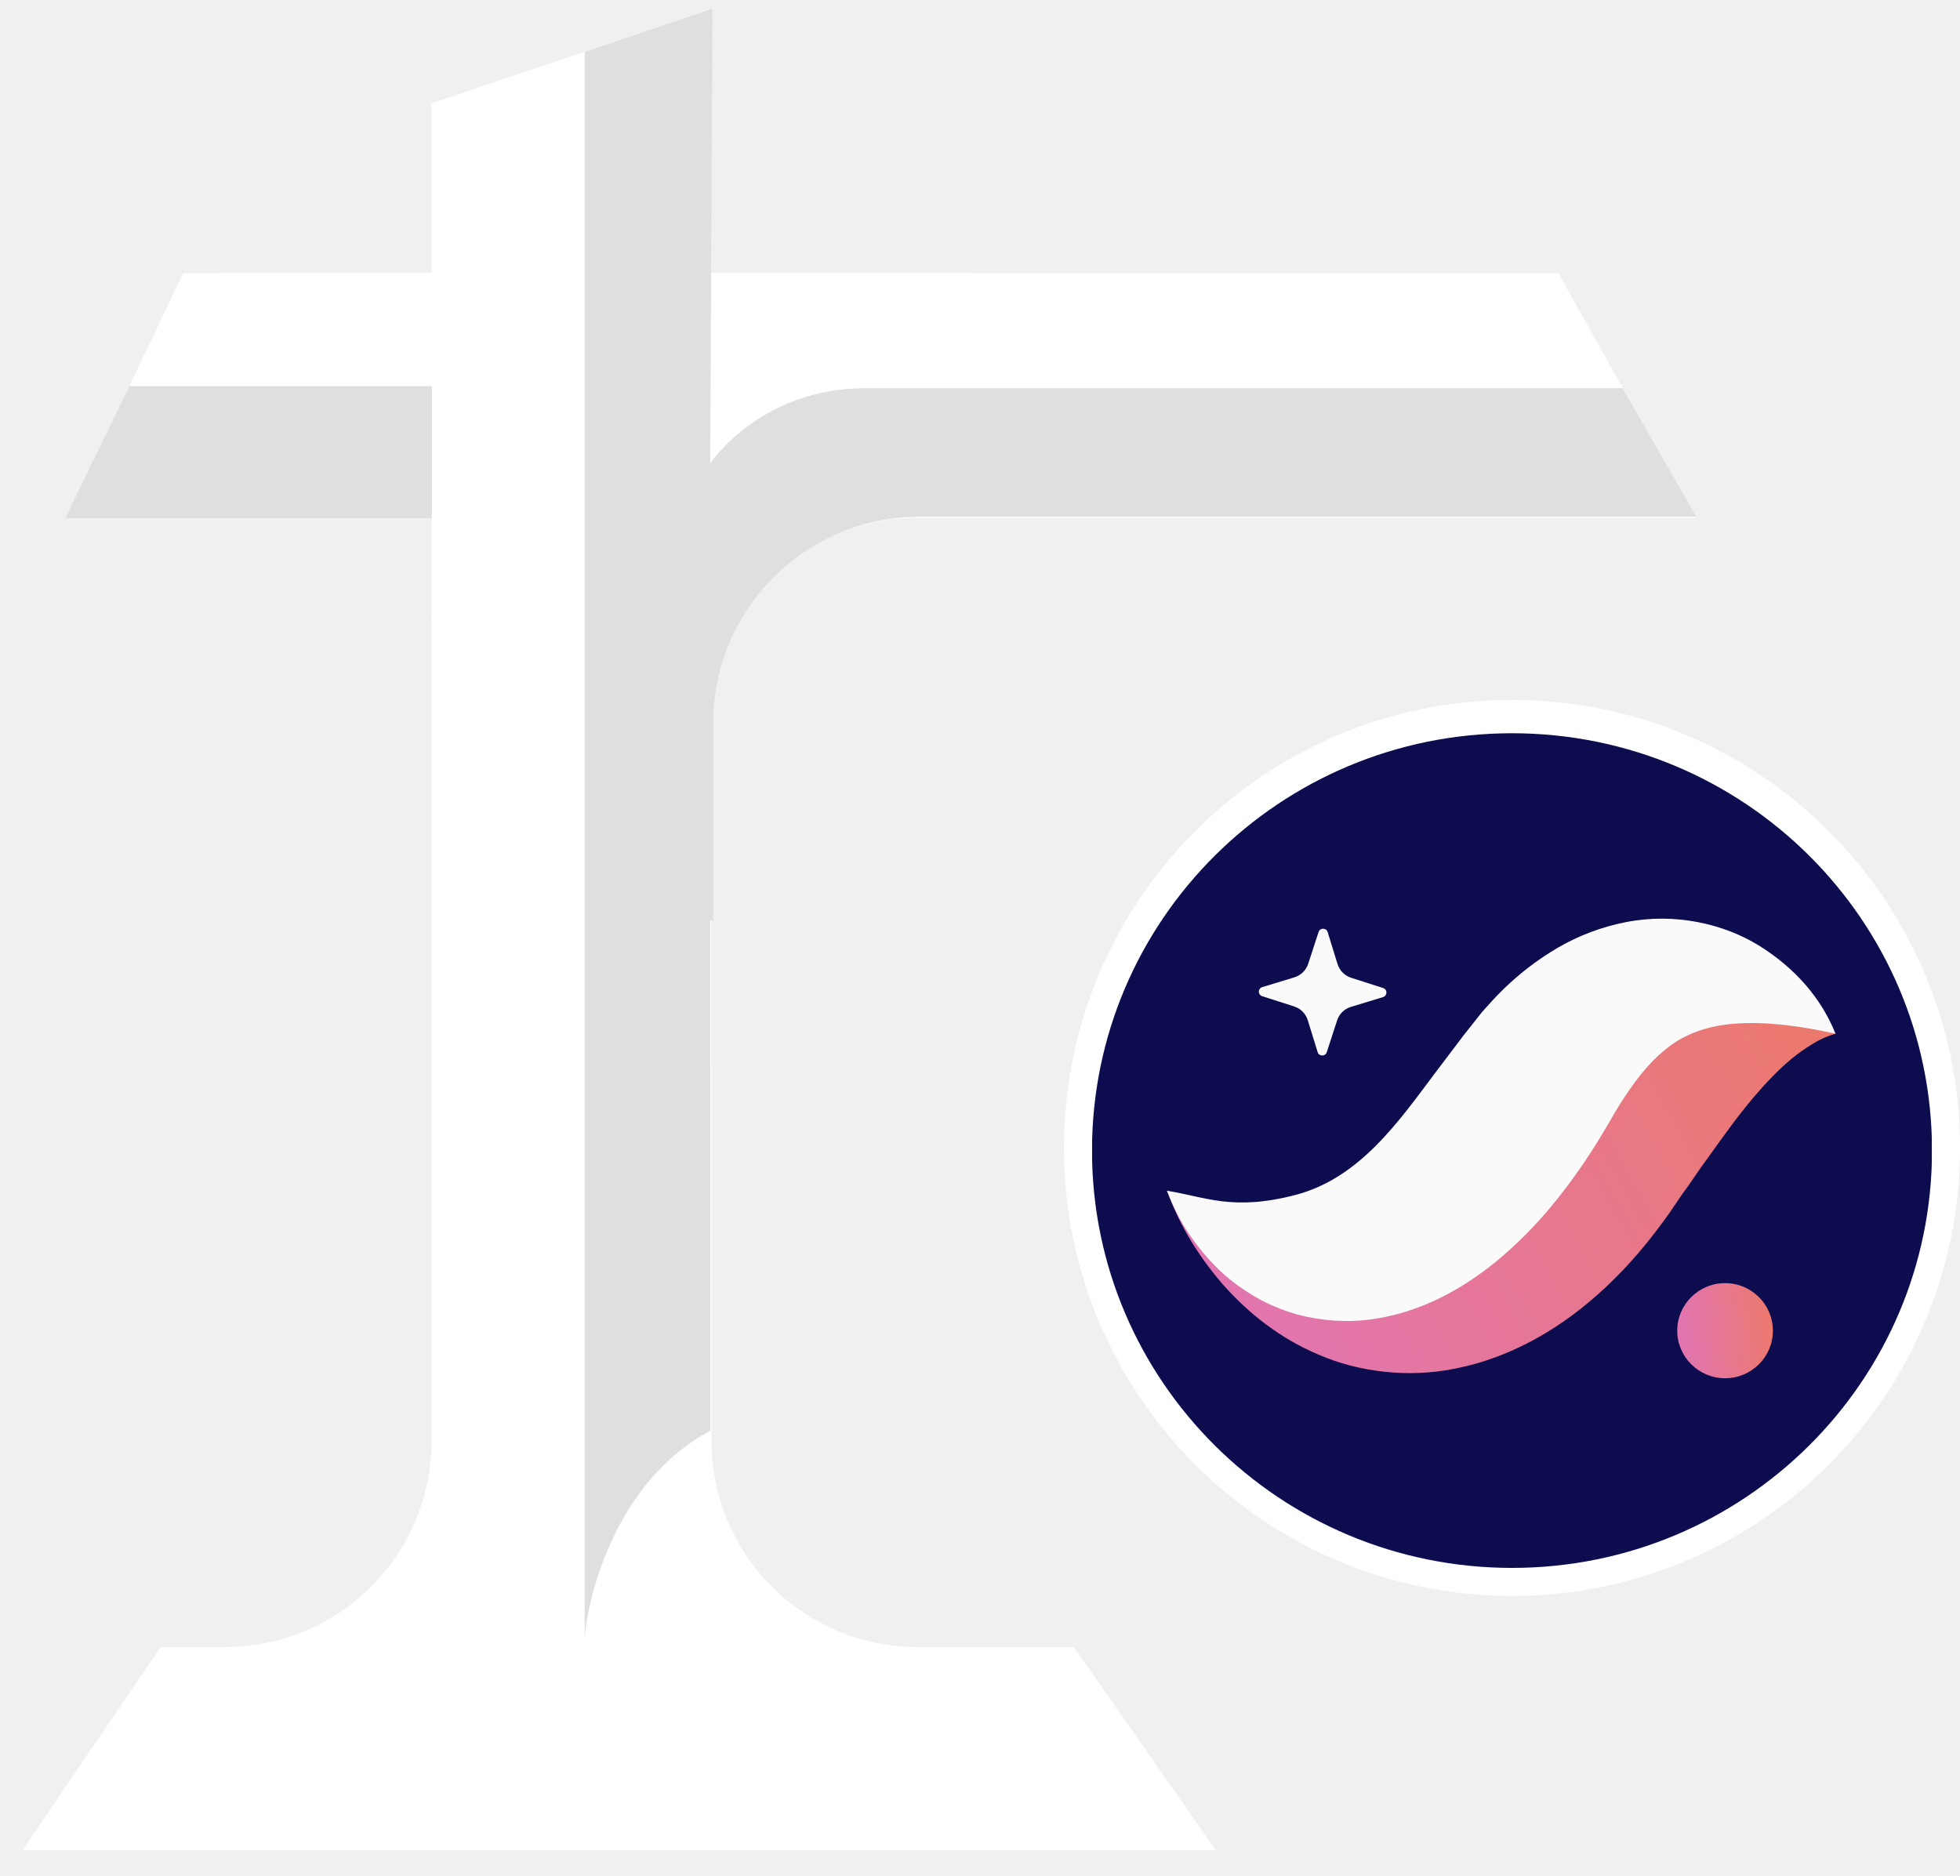
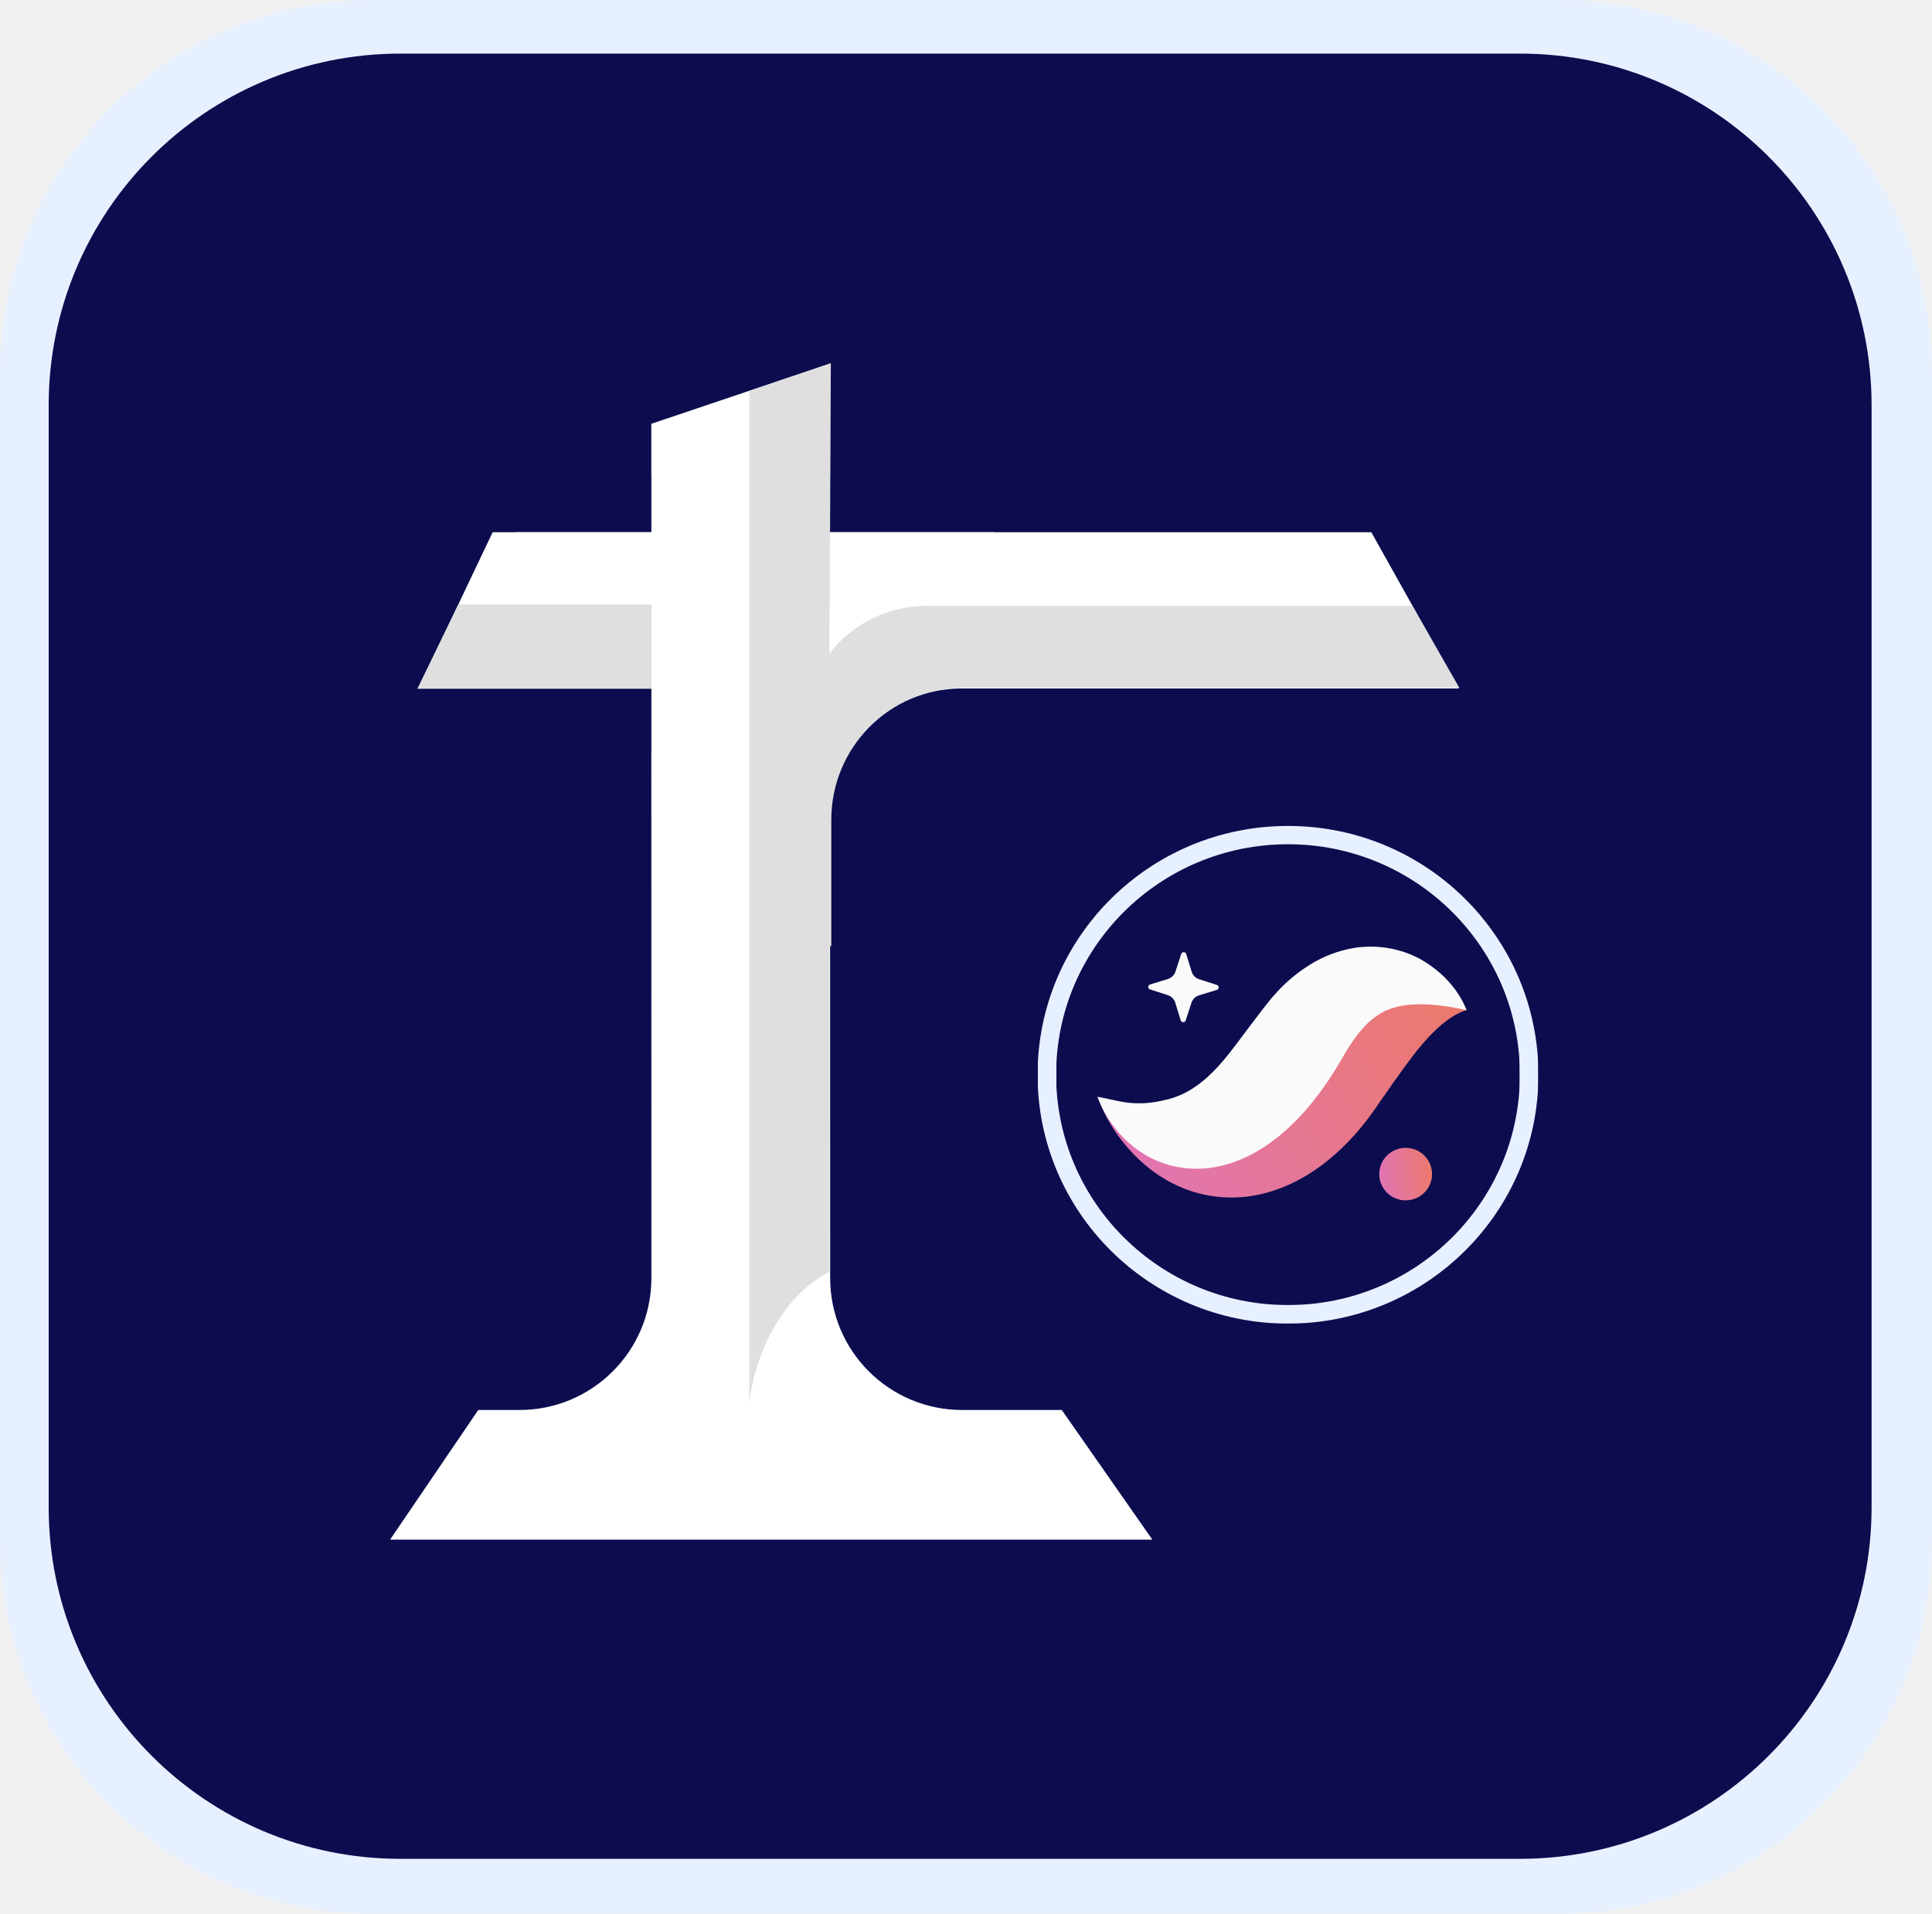
- <svg xmlns="http://www.w3.org/2000/svg" width="70" height="67" viewBox="0 0 70 67" fill="none">
-   <path d="M15.409 3.693V6.612H15.413L15.412 9.747H7.809V9.757H6.538L2.384 18.491H15.414V21.972H15.409L15.414 51.455C15.414 55.527 12.113 58.828 8.041 58.828H5.735L0.806 66.077H43.417L38.354 58.828H32.779C28.708 58.828 25.407 55.527 25.407 51.455L25.402 25.665C25.507 21.708 28.73 18.527 32.705 18.491H60.548L55.658 9.757H34.602V9.747L25.399 9.747L25.399 6.612H25.402V0.324L15.409 3.693Z" fill="white" />
-   <path d="M20.882 1.852V58.55C20.973 56.964 22.047 52.855 25.365 51.103V32.867L25.47 32.9V25.831C25.47 21.759 28.771 18.458 32.843 18.458H60.581L57.951 13.866H30.908C27.129 13.866 25.365 16.556 25.365 16.556L25.444 0.307L20.882 1.852Z" fill="#DFDFDF" />
-   <path d="M4.622 13.793L2.329 18.508H15.425V13.793H4.622Z" fill="#DFDFDF" />
-   <circle cx="54" cy="41" r="16" fill="white" />
-   <mask id="mask0_2005_24" style="mask-type:luminance" maskUnits="userSpaceOnUse" x="39" y="26" width="30" height="30">
-     <path d="M69 26H39V56H69V26Z" fill="white" />
-   </mask>
-   <g mask="url(#mask0_2005_24)">
-     <path fill-rule="evenodd" clip-rule="evenodd" d="M39 41.094C39 49.326 45.716 56 54 56C62.284 56 69 49.326 69 41.094C69 32.862 62.284 26.189 54 26.189C45.716 26.189 39 32.862 39 41.094Z" fill="#0C0C4F" />
-     <path fill-rule="evenodd" clip-rule="evenodd" d="M47.384 37.582L47.754 36.445C47.829 36.214 48.013 36.034 48.246 35.963L49.396 35.612C49.555 35.563 49.556 35.34 49.398 35.289L48.254 34.922C48.022 34.847 47.841 34.664 47.769 34.432L47.416 33.29C47.367 33.132 47.143 33.13 47.092 33.288L46.721 34.424C46.646 34.655 46.462 34.835 46.229 34.907L45.079 35.257C44.92 35.306 44.918 35.529 45.077 35.58L46.221 35.947C46.453 36.022 46.634 36.205 46.706 36.437L47.059 37.579C47.108 37.737 47.332 37.739 47.384 37.582Z" fill="#FAFAFA" />
-     <path fill-rule="evenodd" clip-rule="evenodd" d="M65.554 36.92C65.08 36.394 64.34 36.097 63.621 35.976C62.897 35.859 62.136 35.87 61.421 35.996C59.973 36.239 58.658 36.835 57.511 37.57C56.915 37.931 56.407 38.348 55.881 38.773C55.627 38.988 55.396 39.217 55.155 39.442L54.497 40.093C53.782 40.836 53.078 41.512 52.396 42.072C51.711 42.631 51.071 43.054 50.441 43.35C49.81 43.648 49.136 43.823 48.257 43.851C47.385 43.881 46.354 43.725 45.252 43.467C44.143 43.21 42.979 42.844 41.678 42.529C42.132 43.781 42.815 44.887 43.693 45.898C44.581 46.891 45.69 47.797 47.114 48.392C48.518 49.001 50.282 49.219 51.931 48.889C53.585 48.573 55.037 47.812 56.21 46.933C57.386 46.044 58.337 45.032 59.14 43.98C59.361 43.689 59.478 43.527 59.639 43.3L60.081 42.648C60.389 42.244 60.669 41.785 60.974 41.386C61.572 40.549 62.16 39.713 62.845 38.943C63.189 38.552 63.552 38.178 63.981 37.819C64.195 37.644 64.426 37.473 64.682 37.318C64.942 37.152 65.216 37.021 65.554 36.92Z" fill="url(#paint0_linear_2005_24)" />
-     <path fill-rule="evenodd" clip-rule="evenodd" d="M65.554 36.921C65.045 35.644 64.098 34.57 62.828 33.777C61.565 32.993 59.812 32.592 58.074 32.934C57.215 33.099 56.383 33.416 55.654 33.839C54.927 34.261 54.276 34.768 53.712 35.312C53.431 35.585 53.175 35.87 52.922 36.156L52.264 36.989L51.248 38.331C49.953 40.056 48.559 42.079 46.27 42.678C44.023 43.266 43.049 42.745 41.678 42.53C41.928 43.173 42.239 43.798 42.66 44.347C43.073 44.908 43.561 45.435 44.168 45.886C44.475 46.103 44.798 46.317 45.158 46.498C45.516 46.674 45.902 46.828 46.314 46.944C47.133 47.167 48.056 47.245 48.949 47.126C49.843 47.007 50.697 46.725 51.444 46.352C52.196 45.981 52.851 45.531 53.436 45.055C54.599 44.095 55.504 43.034 56.268 41.962C56.653 41.426 57.002 40.88 57.324 40.334L57.704 39.684C57.82 39.494 57.938 39.302 58.057 39.124C58.538 38.409 59.009 37.835 59.581 37.404C60.144 36.962 60.929 36.636 61.979 36.56C63.023 36.483 64.229 36.625 65.554 36.921Z" fill="#FAFAFA" />
-     <path fill-rule="evenodd" clip-rule="evenodd" d="M59.901 47.528C59.901 48.465 60.667 49.226 61.61 49.226C62.554 49.226 63.318 48.465 63.318 47.528C63.318 46.59 62.554 45.829 61.61 45.829C60.667 45.829 59.901 46.59 59.901 47.528Z" fill="url(#paint1_linear_2005_24)" />
+ <svg xmlns="http://www.w3.org/2000/svg" width="108" height="107" viewBox="0 0 108 107" fill="none">
+   <path d="M87.163 0H20.837C9.329 0 0 9.332 0 20.844V86.156C0 97.668 9.329 107 20.837 107H87.163C98.671 107 108 97.668 108 86.156V20.844C108 9.332 98.671 0 87.163 0Z" fill="#E7F0FE" />
+   <g clip-path="url(#clip0_2003_31)">
+     <path d="M84.963 2.997H22.383C11.525 2.997 2.722 11.799 2.722 22.658V84.261C2.722 95.12 11.525 103.922 22.383 103.922H84.963C95.821 103.922 104.623 95.12 104.623 84.261V22.658C104.623 11.799 95.821 2.997 84.963 2.997Z" fill="#0C0C4F" />
+     <path d="M36.409 23.693V26.613H36.413L36.412 29.747H28.809V29.757H27.538L23.384 38.491H36.413V41.972H36.409L36.413 71.455C36.413 75.527 33.113 78.828 29.041 78.828H26.735L21.806 86.077H64.417L59.354 78.828H53.779C49.708 78.828 46.407 75.527 46.407 71.455L46.402 45.665C46.507 41.708 49.73 38.527 53.705 38.491H81.548L76.658 29.757H55.602V29.747L46.399 29.747L46.399 26.613H46.402V20.325L36.409 23.693Z" fill="white" />
+     <path d="M41.882 21.852V78.55C41.973 76.964 43.047 72.855 46.365 71.103V52.867L46.47 52.9V45.831C46.47 41.759 49.771 38.458 53.843 38.458H81.581L78.951 33.866H51.908C48.129 33.866 46.365 36.556 46.365 36.556L46.444 20.307L41.882 21.852Z" fill="#DFDFDF" />
+     <path d="M25.622 33.793L23.329 38.508H36.425V33.793H25.622Z" fill="#DFDFDF" />
+     <g clip-path="url(#clip1_2003_31)">
+       <mask id="mask0_2003_31" style="mask-type:luminance" maskUnits="userSpaceOnUse" x="58" y="46" width="28" height="28">
+         <path d="M86 46H58V74H86V46Z" fill="white" />
+       </mask>
+       <g mask="url(#mask0_2003_31)">
+         <path fill-rule="evenodd" clip-rule="evenodd" d="M58 60.088C58 67.771 64.268 74 72 74C79.732 74 86 67.771 86 60.088C86 52.405 79.732 46.176 72 46.176C64.268 46.176 58 52.405 58 60.088Z" fill="#E7F0FE" />
+       </g>
+       <g clip-path="url(#clip2_2003_31)">
+         <mask id="mask1_2003_31" style="mask-type:luminance" maskUnits="userSpaceOnUse" x="59" y="47" width="26" height="26">
+           <path d="M84.963 47.037H59.037V72.963H84.963V47.037Z" fill="white" />
+         </mask>
+         <g mask="url(#mask1_2003_31)">
+           <path fill-rule="evenodd" clip-rule="evenodd" d="M59.037 60.081C59.037 67.196 64.841 72.963 72 72.963C79.159 72.963 84.963 67.196 84.963 60.081C84.963 52.967 79.159 47.2 72 47.2C64.841 47.2 59.037 52.967 59.037 60.081Z" fill="#0C0C4F" />
+           <path fill-rule="evenodd" clip-rule="evenodd" d="M66.282 57.046L66.602 56.064C66.667 55.864 66.826 55.708 67.028 55.647L68.021 55.343C68.159 55.302 68.16 55.109 68.023 55.065L67.034 54.747C66.834 54.682 66.677 54.525 66.615 54.324L66.31 53.337C66.268 53.201 66.074 53.199 66.03 53.335L65.71 54.317C65.645 54.517 65.486 54.672 65.284 54.734L64.291 55.037C64.153 55.079 64.152 55.272 64.289 55.316L65.278 55.634C65.478 55.698 65.635 55.856 65.697 56.057L66.002 57.044C66.044 57.18 66.238 57.182 66.282 57.046Z" fill="#FAFAFA" />
+           <path fill-rule="evenodd" clip-rule="evenodd" d="M81.985 56.474C81.575 56.019 80.936 55.763 80.315 55.658C79.688 55.557 79.032 55.566 78.413 55.675C77.162 55.886 76.025 56.401 75.034 57.036C74.519 57.347 74.08 57.708 73.625 58.075C73.406 58.261 73.206 58.459 72.998 58.654L72.43 59.216C71.812 59.858 71.203 60.442 70.614 60.927C70.022 61.409 69.469 61.775 68.924 62.031C68.379 62.288 67.796 62.439 67.037 62.464C66.284 62.49 65.393 62.355 64.44 62.132C63.482 61.91 62.475 61.594 61.351 61.322C61.743 62.403 62.334 63.359 63.093 64.232C63.86 65.091 64.818 65.873 66.049 66.388C67.262 66.914 68.787 67.103 70.212 66.818C71.642 66.544 72.896 65.887 73.91 65.127C74.926 64.359 75.749 63.484 76.442 62.575C76.633 62.324 76.734 62.183 76.873 61.987L77.256 61.424C77.522 61.075 77.764 60.678 78.027 60.333C78.543 59.61 79.052 58.887 79.644 58.222C79.941 57.884 80.255 57.562 80.626 57.251C80.811 57.1 81.01 56.952 81.231 56.818C81.456 56.674 81.693 56.561 81.985 56.474Z" fill="url(#paint0_linear_2003_31)" />
+           <path fill-rule="evenodd" clip-rule="evenodd" d="M81.985 56.475C81.545 55.372 80.727 54.443 79.629 53.758C78.538 53.08 77.022 52.734 75.52 53.029C74.778 53.171 74.06 53.446 73.429 53.812C72.801 54.176 72.238 54.614 71.751 55.084C71.508 55.32 71.287 55.566 71.068 55.814L70.5 56.534L69.622 57.693C68.503 59.184 67.297 60.932 65.32 61.45C63.378 61.958 62.536 61.508 61.351 61.322C61.568 61.878 61.836 62.418 62.2 62.893C62.557 63.377 62.979 63.832 63.503 64.222C63.768 64.41 64.048 64.595 64.359 64.751C64.668 64.903 65.002 65.036 65.358 65.137C66.066 65.33 66.863 65.397 67.635 65.293C68.407 65.191 69.146 64.948 69.791 64.625C70.441 64.305 71.007 63.915 71.513 63.504C72.518 62.675 73.3 61.758 73.96 60.831C74.293 60.368 74.594 59.896 74.873 59.424L75.201 58.862C75.302 58.698 75.403 58.533 75.506 58.379C75.922 57.761 76.329 57.264 76.823 56.892C77.31 56.511 77.989 56.228 78.895 56.163C79.798 56.096 80.84 56.219 81.985 56.475Z" fill="#FAFAFA" />
+           <path fill-rule="evenodd" clip-rule="evenodd" d="M77.1 65.641C77.1 66.451 77.762 67.109 78.577 67.109C79.392 67.109 80.053 66.451 80.053 65.641C80.053 64.831 79.392 64.174 78.577 64.174C77.762 64.174 77.1 64.831 77.1 65.641Z" fill="url(#paint1_linear_2003_31)" />
+         </g>
+       </g>
+     </g>
  </g>
  <defs>
-     <linearGradient id="paint0_linear_2005_24" x1="65.426" y1="36.472" x2="44.475" y2="48.188" gradientUnits="userSpaceOnUse">
+     <linearGradient id="paint0_linear_2003_31" x1="81.875" y1="56.087" x2="63.768" y2="66.211" gradientUnits="userSpaceOnUse">
      <stop stop-color="#EC796B" />
      <stop offset="1" stop-color="#E175B1" />
    </linearGradient>
-     <linearGradient id="paint1_linear_2005_24" x1="63.317" y1="46.336" x2="59.9" y2="46.7" gradientUnits="userSpaceOnUse">
+     <linearGradient id="paint1_linear_2003_31" x1="80.052" y1="64.612" x2="77.099" y2="64.926" gradientUnits="userSpaceOnUse">
      <stop stop-color="#EC796B" />
      <stop offset="1" stop-color="#E175B1" />
    </linearGradient>
+     <clipPath id="clip0_2003_31">
+       <rect width="103" height="102" fill="white" transform="translate(2 2)" />
+     </clipPath>
+     <clipPath id="clip1_2003_31">
+       <rect width="28" height="28" fill="white" transform="translate(58 46)" />
+     </clipPath>
+     <clipPath id="clip2_2003_31">
+       <rect width="25.926" height="25.926" fill="white" transform="translate(59.037 47.037)" />
+     </clipPath>
  </defs>
</svg>
